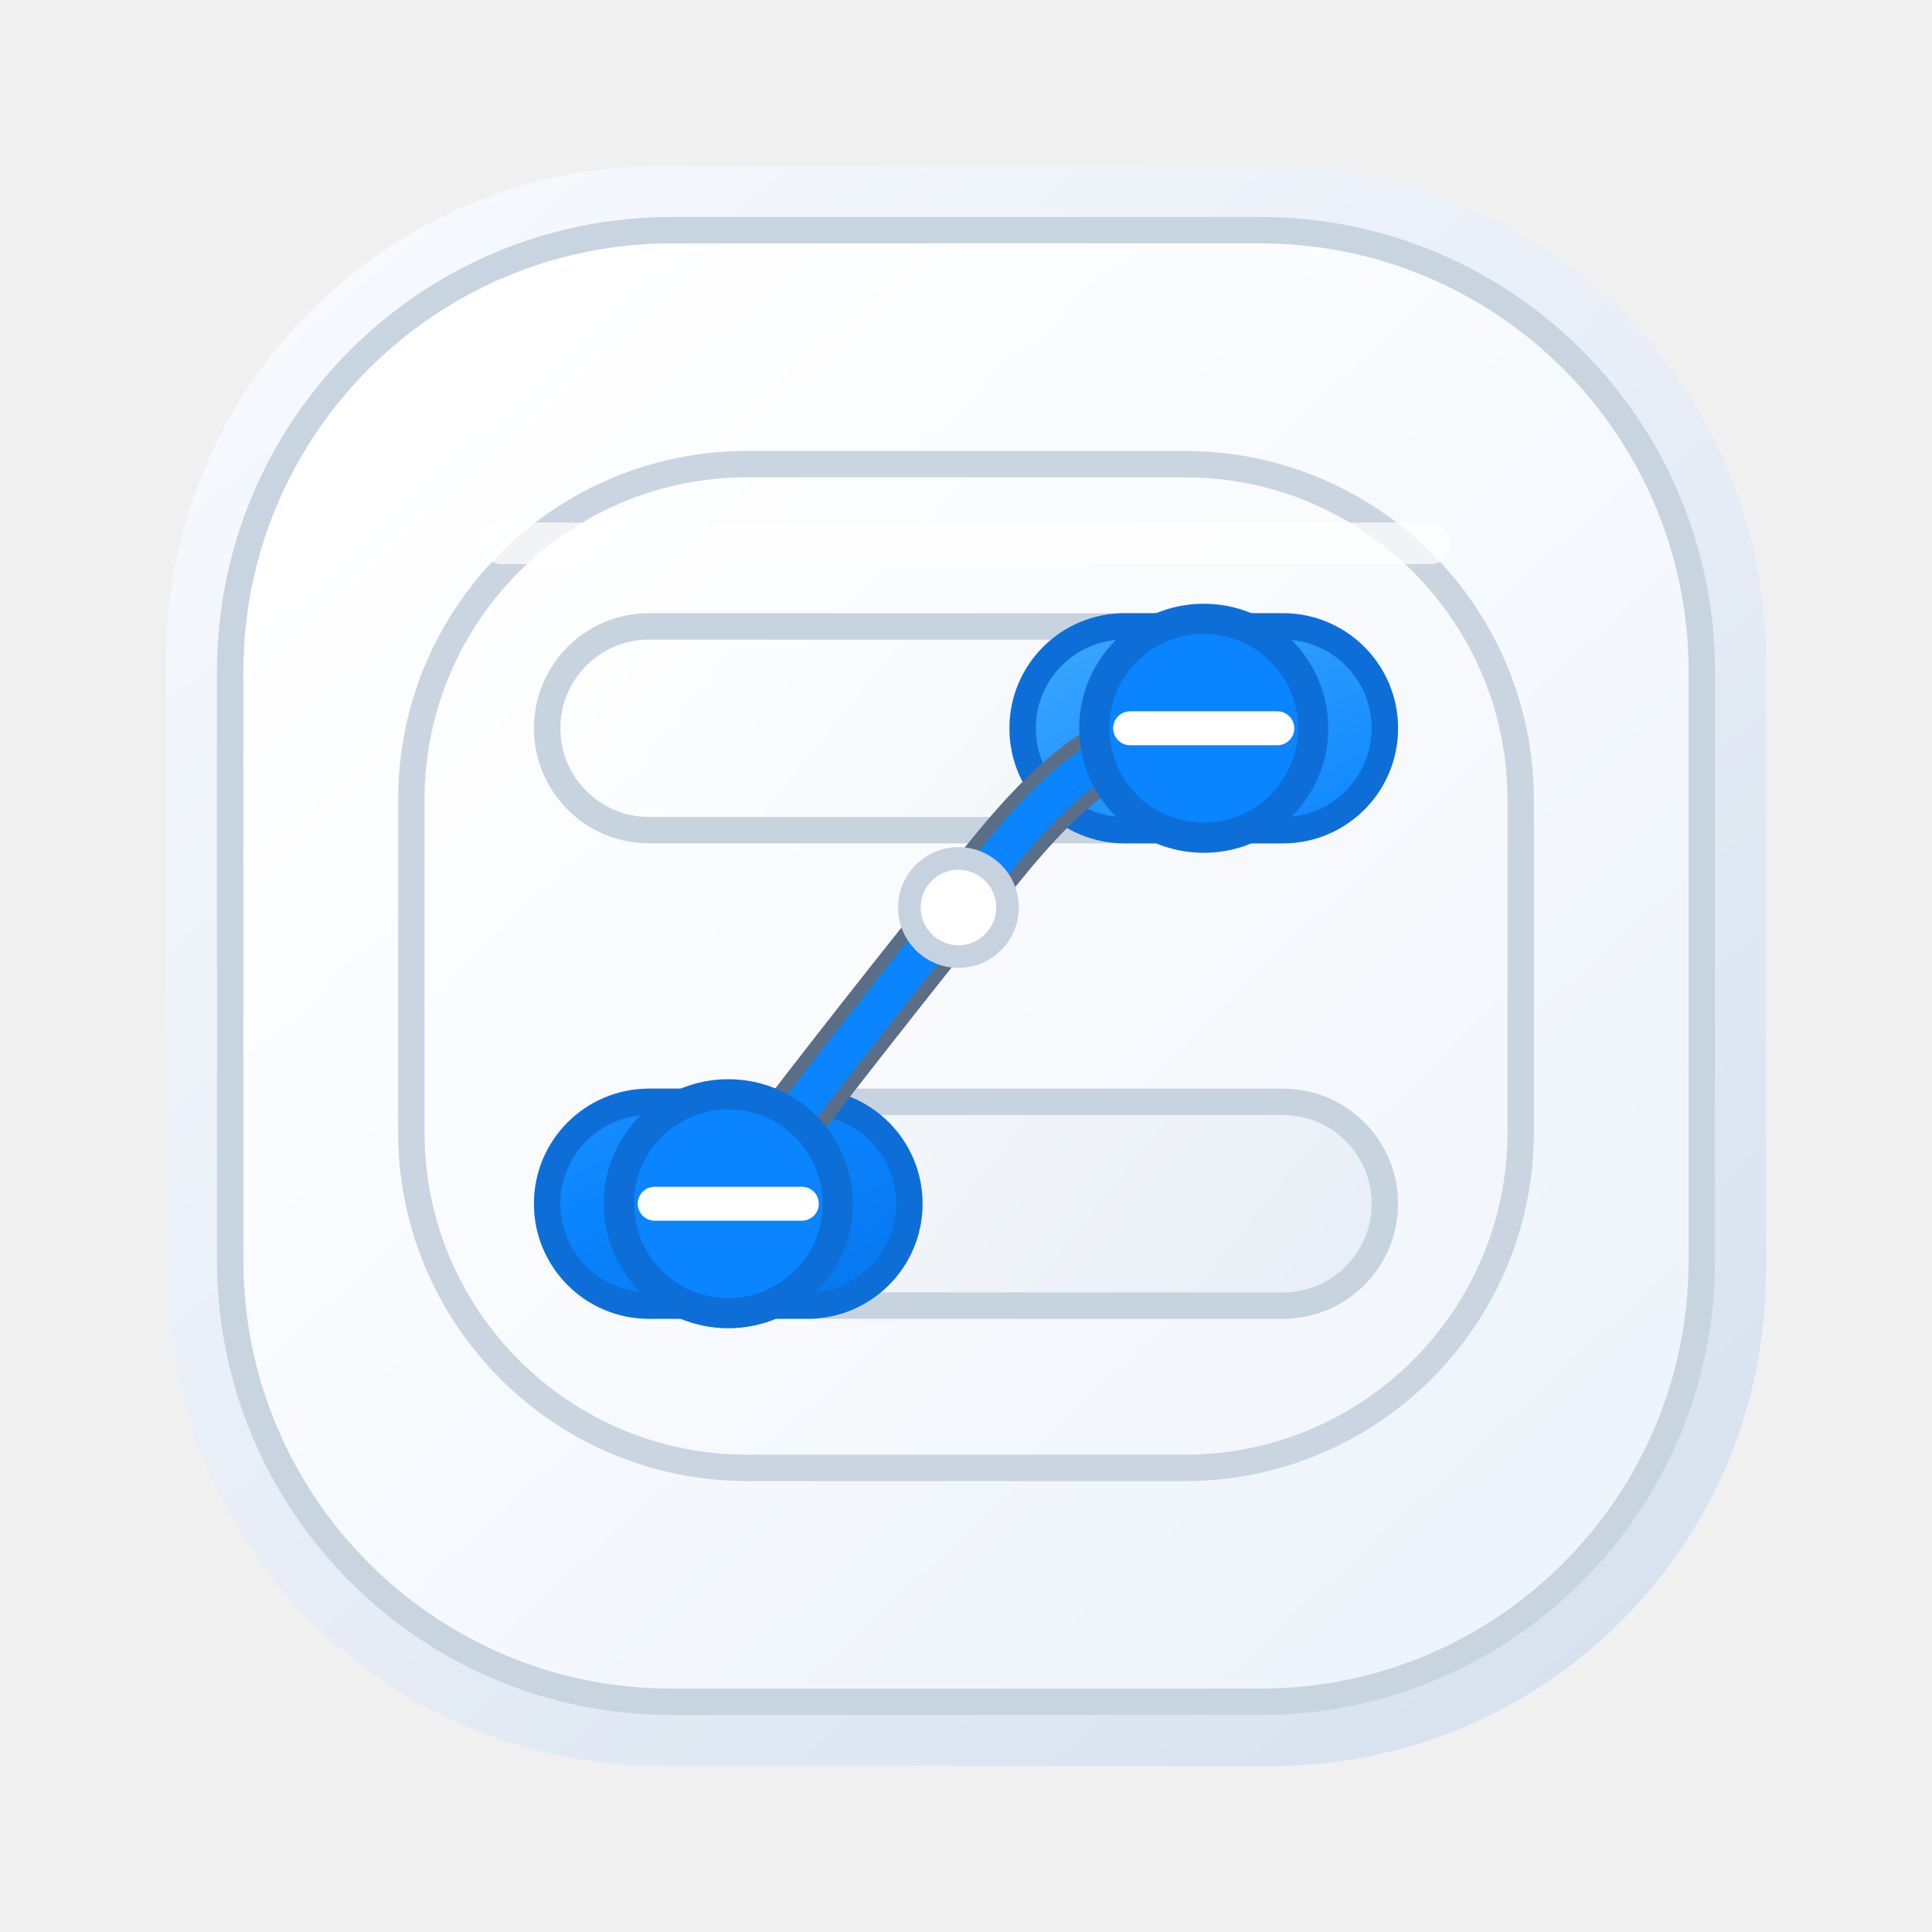
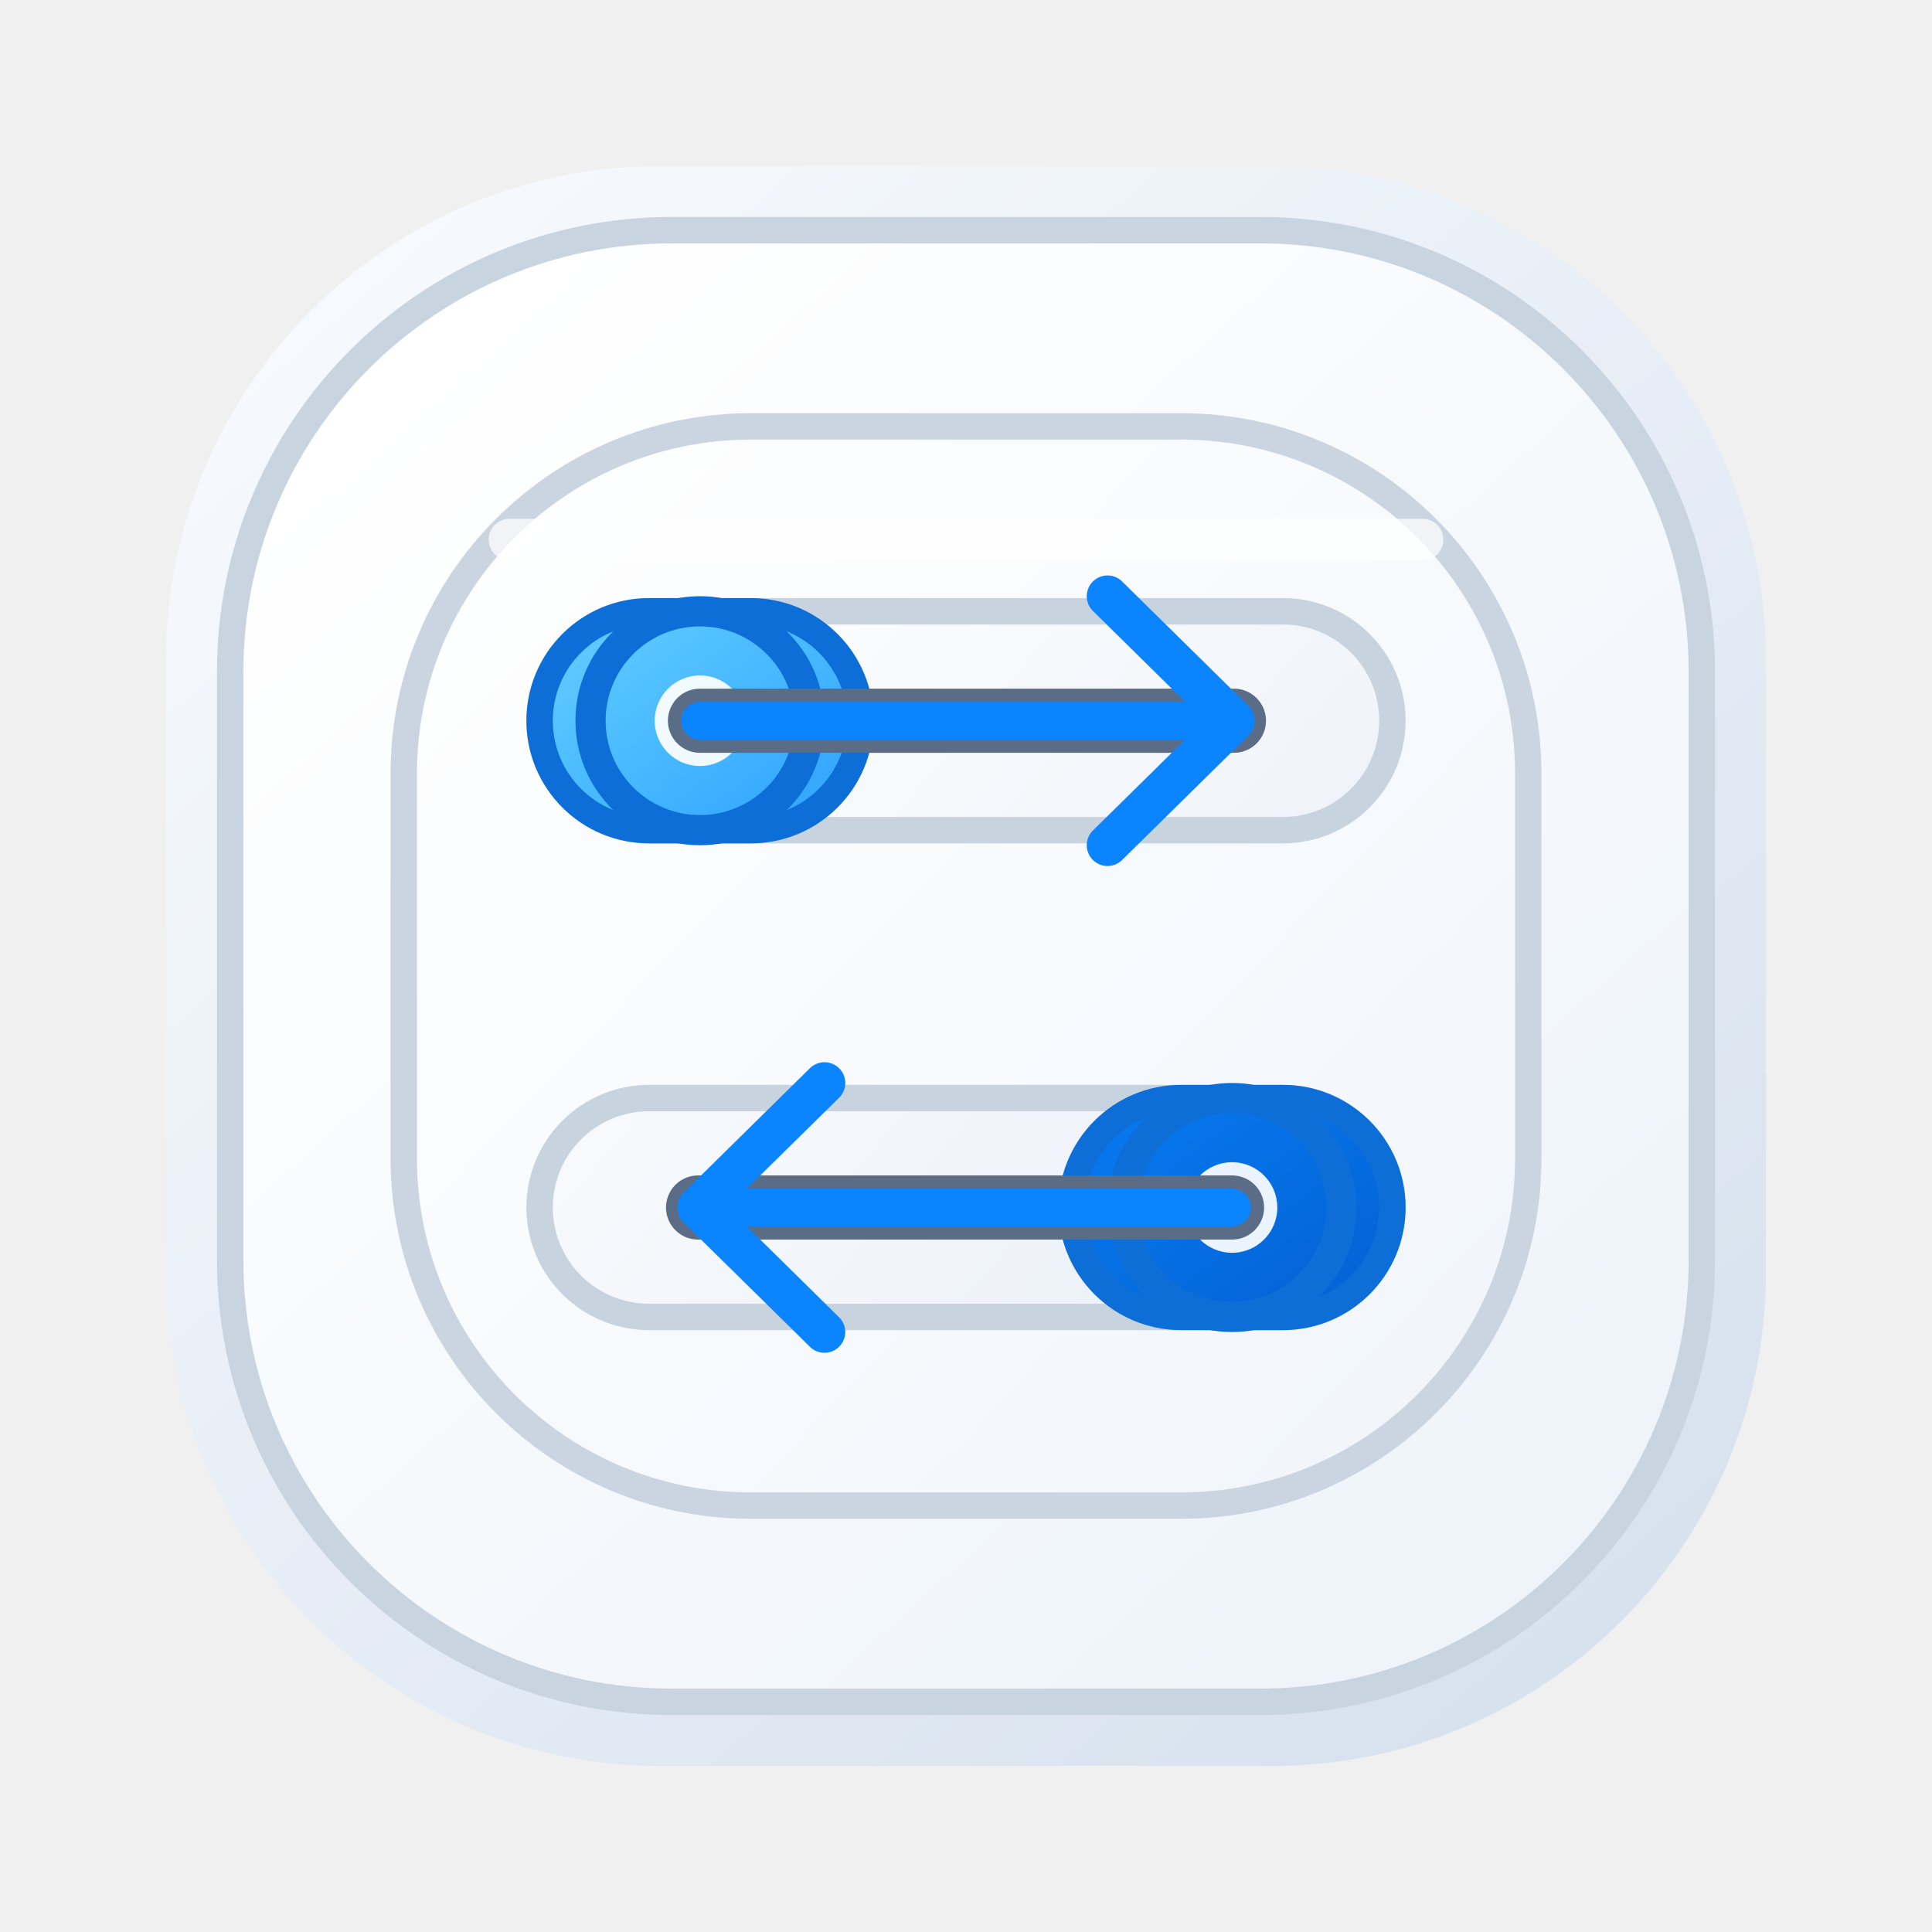
<svg xmlns="http://www.w3.org/2000/svg" width="1024" height="1024" viewBox="0 0 1024 1024">
  <defs>
-     <linearGradient id="shell" x1="186" x2="838" y1="134" y2="890" gradientUnits="userSpaceOnUse">
-       <stop offset="0" stop-color="#F6F9FE" />
-       <stop offset="1" stop-color="#D8E2EF" />
+     <linearGradient id="shell" x1="168" x2="858" y1="116" y2="910" gradientUnits="userSpaceOnUse">
+       <stop offset="0" stop-color="#F7FAFE" />
+       <stop offset="1" stop-color="#D6E1EE" />
    </linearGradient>
-     <linearGradient id="core" x1="238" x2="786" y1="212" y2="812" gradientUnits="userSpaceOnUse">
+     <linearGradient id="core" x1="222" x2="802" y1="188" y2="830" gradientUnits="userSpaceOnUse">
      <stop offset="0" stop-color="#FFFFFF" />
-       <stop offset="1" stop-color="#EEF4FB" />
+       <stop offset="1" stop-color="#EEF4FA" />
    </linearGradient>
-     <linearGradient id="blue" x1="548" x2="780" y1="258" y2="760" gradientUnits="userSpaceOnUse">
-       <stop offset="0" stop-color="#50B5FF" />
-       <stop offset="0.45" stop-color="#0A84FF" />
-       <stop offset="1" stop-color="#005FCE" />
+     <linearGradient id="accent" x1="396" x2="744" y1="286" y2="770" gradientUnits="userSpaceOnUse">
+       <stop offset="0" stop-color="#5BC8FF" />
+       <stop offset="0.46" stop-color="#0A84FF" />
+       <stop offset="1" stop-color="#0058C7" />
    </linearGradient>
-     <linearGradient id="panel" x1="238" x2="786" y1="246" y2="812" gradientUnits="userSpaceOnUse">
+     <linearGradient id="panel" x1="214" x2="810" y1="236" y2="810" gradientUnits="userSpaceOnUse">
      <stop offset="0" stop-color="#FFFFFF" />
-       <stop offset="1" stop-color="#F1F5FB" />
+       <stop offset="1" stop-color="#F0F5FB" />
    </linearGradient>
-     <linearGradient id="laneLight" x1="290" x2="734" y1="332" y2="692" gradientUnits="userSpaceOnUse">
+     <linearGradient id="track" x1="280" x2="744" y1="314" y2="710" gradientUnits="userSpaceOnUse">
      <stop offset="0" stop-color="#FFFFFF" />
-       <stop offset="1" stop-color="#E8EEF6" />
+       <stop offset="1" stop-color="#E8EEF7" />
    </linearGradient>
  </defs>
  <rect x="88" y="88" width="848" height="848" rx="262" fill="url(#shell)" />
  <rect x="122" y="122" width="780" height="780" rx="234" fill="url(#core)" stroke="#C9D4E1" stroke-width="14" />
-   <rect x="218" y="246" width="588" height="532" rx="178" fill="url(#panel)" stroke="#CBD5E2" stroke-width="14" />
-   <path d="M266 288H758" stroke="#FFFFFF" stroke-opacity="0.72" stroke-width="22" stroke-linecap="round" />
-   <rect x="290" y="332" width="444" height="108" rx="54" fill="url(#laneLight)" stroke="#C8D3E0" stroke-width="14" />
-   <rect x="542" y="332" width="192" height="108" rx="54" fill="url(#blue)" stroke="#0D6ED8" stroke-width="14" />
-   <rect x="290" y="584" width="444" height="108" rx="54" fill="url(#laneLight)" stroke="#C8D3E0" stroke-width="14" />
-   <rect x="290" y="584" width="192" height="108" rx="54" fill="url(#blue)" stroke="#0D6ED8" stroke-width="14" />
-   <path d="M386 638C420 592 468 531 508 481C551 425 585 386 638 386" fill="none" stroke="#5B6E88" stroke-width="34" stroke-linecap="round" stroke-linejoin="round" />
-   <path d="M386 638C420 592 468 531 508 481C551 425 585 386 638 386" fill="none" stroke="#0A84FF" stroke-width="20" stroke-linecap="round" stroke-linejoin="round" />
-   <circle cx="386" cy="638" r="58" fill="#0A84FF" stroke="#0D6ED8" stroke-width="16" />
-   <circle cx="638" cy="386" r="58" fill="#0A84FF" stroke="#0D6ED8" stroke-width="16" />
-   <circle cx="508" cy="481" r="26" fill="#FFFFFF" stroke="#C7D2E0" stroke-width="12" />
-   <path d="M347 638H425" stroke="#FFFFFF" stroke-width="18" stroke-linecap="round" />
-   <path d="M599 386H677" stroke="#FFFFFF" stroke-width="18" stroke-linecap="round" />
+   <rect x="214" y="226" width="596" height="572" rx="184" fill="url(#panel)" stroke="#CBD5E2" stroke-width="14" />
+   <path d="M270 286H754" stroke="#FFFFFF" stroke-opacity="0.72" stroke-width="22" stroke-linecap="round" />
+   <rect x="286" y="324" width="452" height="116" rx="58" fill="url(#track)" stroke="#C8D3E0" stroke-width="14" />
+   <rect x="286" y="582" width="452" height="116" rx="58" fill="url(#track)" stroke="#C8D3E0" stroke-width="14" />
+   <rect x="286" y="324" width="170" height="116" rx="58" fill="url(#accent)" stroke="#0D6ED8" stroke-width="14" />
+   <rect x="568" y="582" width="170" height="116" rx="58" fill="url(#accent)" stroke="#0D6ED8" stroke-width="14" />
+   <circle cx="371" cy="382" r="58" fill="url(#accent)" stroke="#0D6ED8" stroke-width="16" />
+   <circle cx="653" cy="640" r="58" fill="url(#accent)" stroke="#0D6ED8" stroke-width="16" />
+   <circle cx="371" cy="382" r="24" fill="#FFFFFF" fill-opacity="0.92" />
+   <circle cx="653" cy="640" r="24" fill="#FFFFFF" fill-opacity="0.92" />
+   <path d="M371 382H654" fill="none" stroke="#5A6C86" stroke-width="34" stroke-linecap="round" />
+   <path d="M371 382H654" fill="none" stroke="#0A84FF" stroke-width="20" stroke-linecap="round" />
+   <path d="M587 316L654 382L587 448" fill="none" stroke="#0A84FF" stroke-width="22" stroke-linecap="round" stroke-linejoin="round" />
+   <path d="M653 640H370" fill="none" stroke="#5A6C86" stroke-width="34" stroke-linecap="round" />
+   <path d="M653 640H370" fill="none" stroke="#0A84FF" stroke-width="20" stroke-linecap="round" />
+   <path d="M437 574L370 640L437 706" fill="none" stroke="#0A84FF" stroke-width="22" stroke-linecap="round" stroke-linejoin="round" />
</svg>
